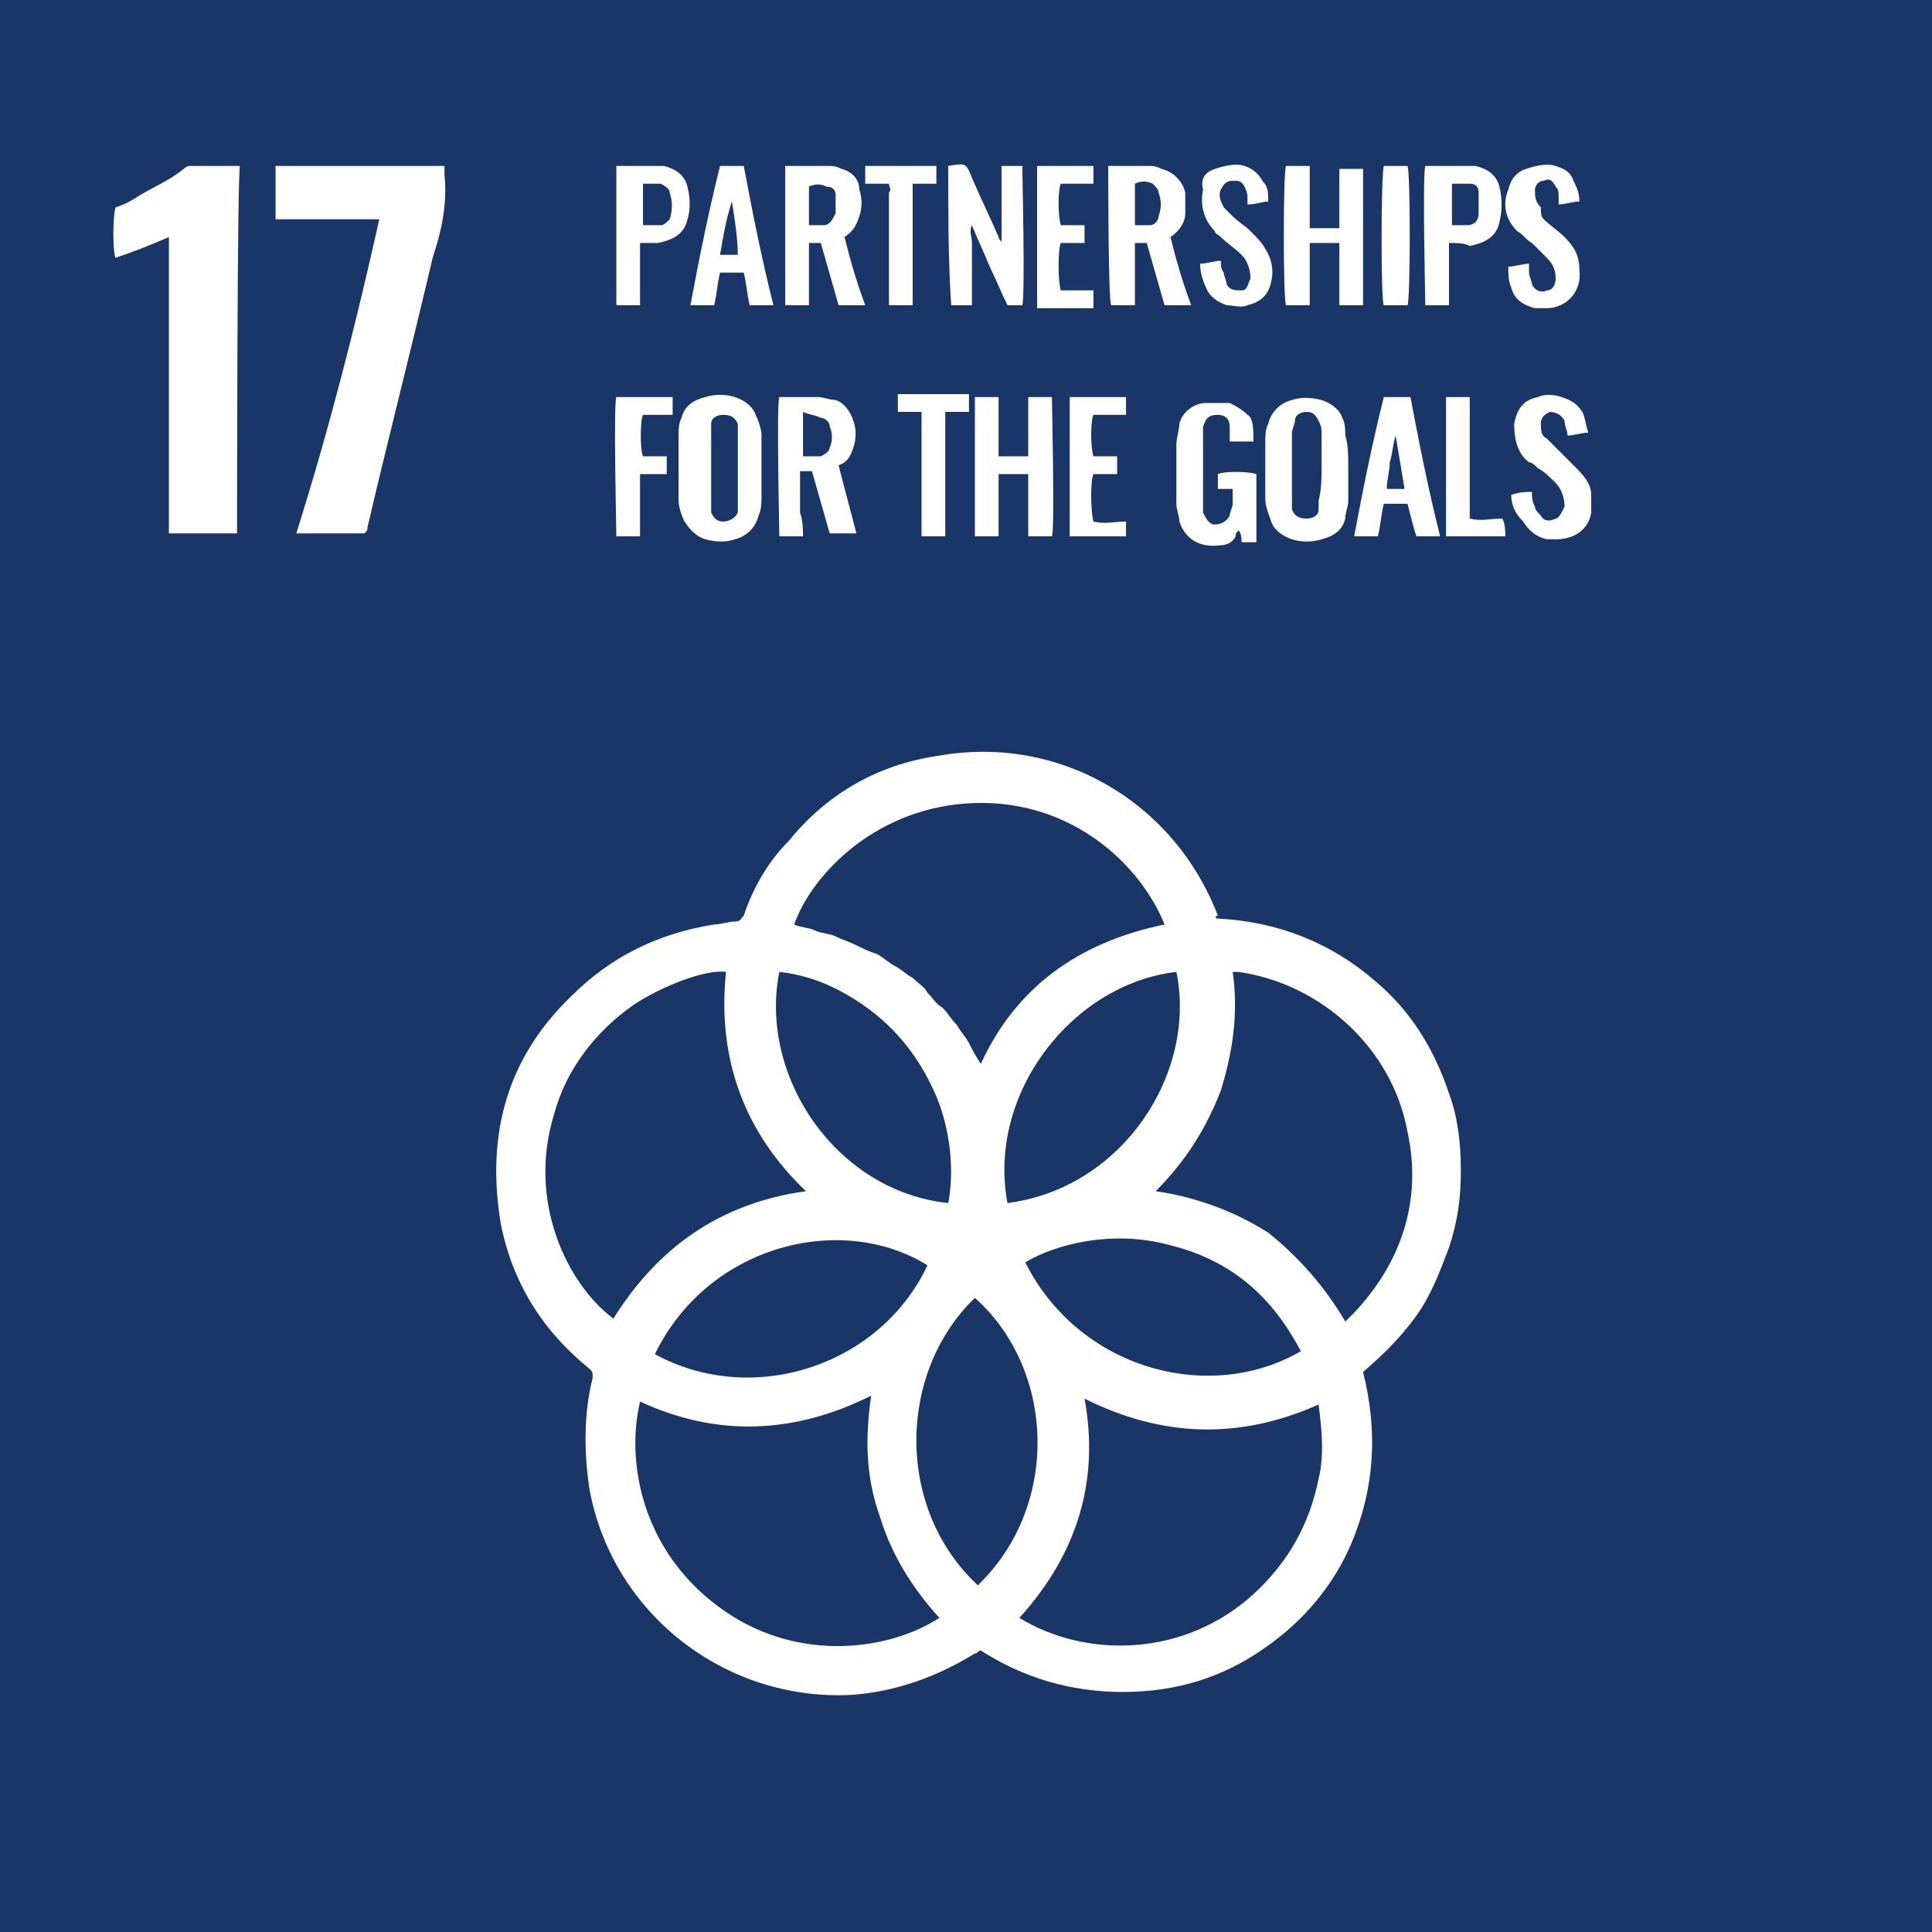
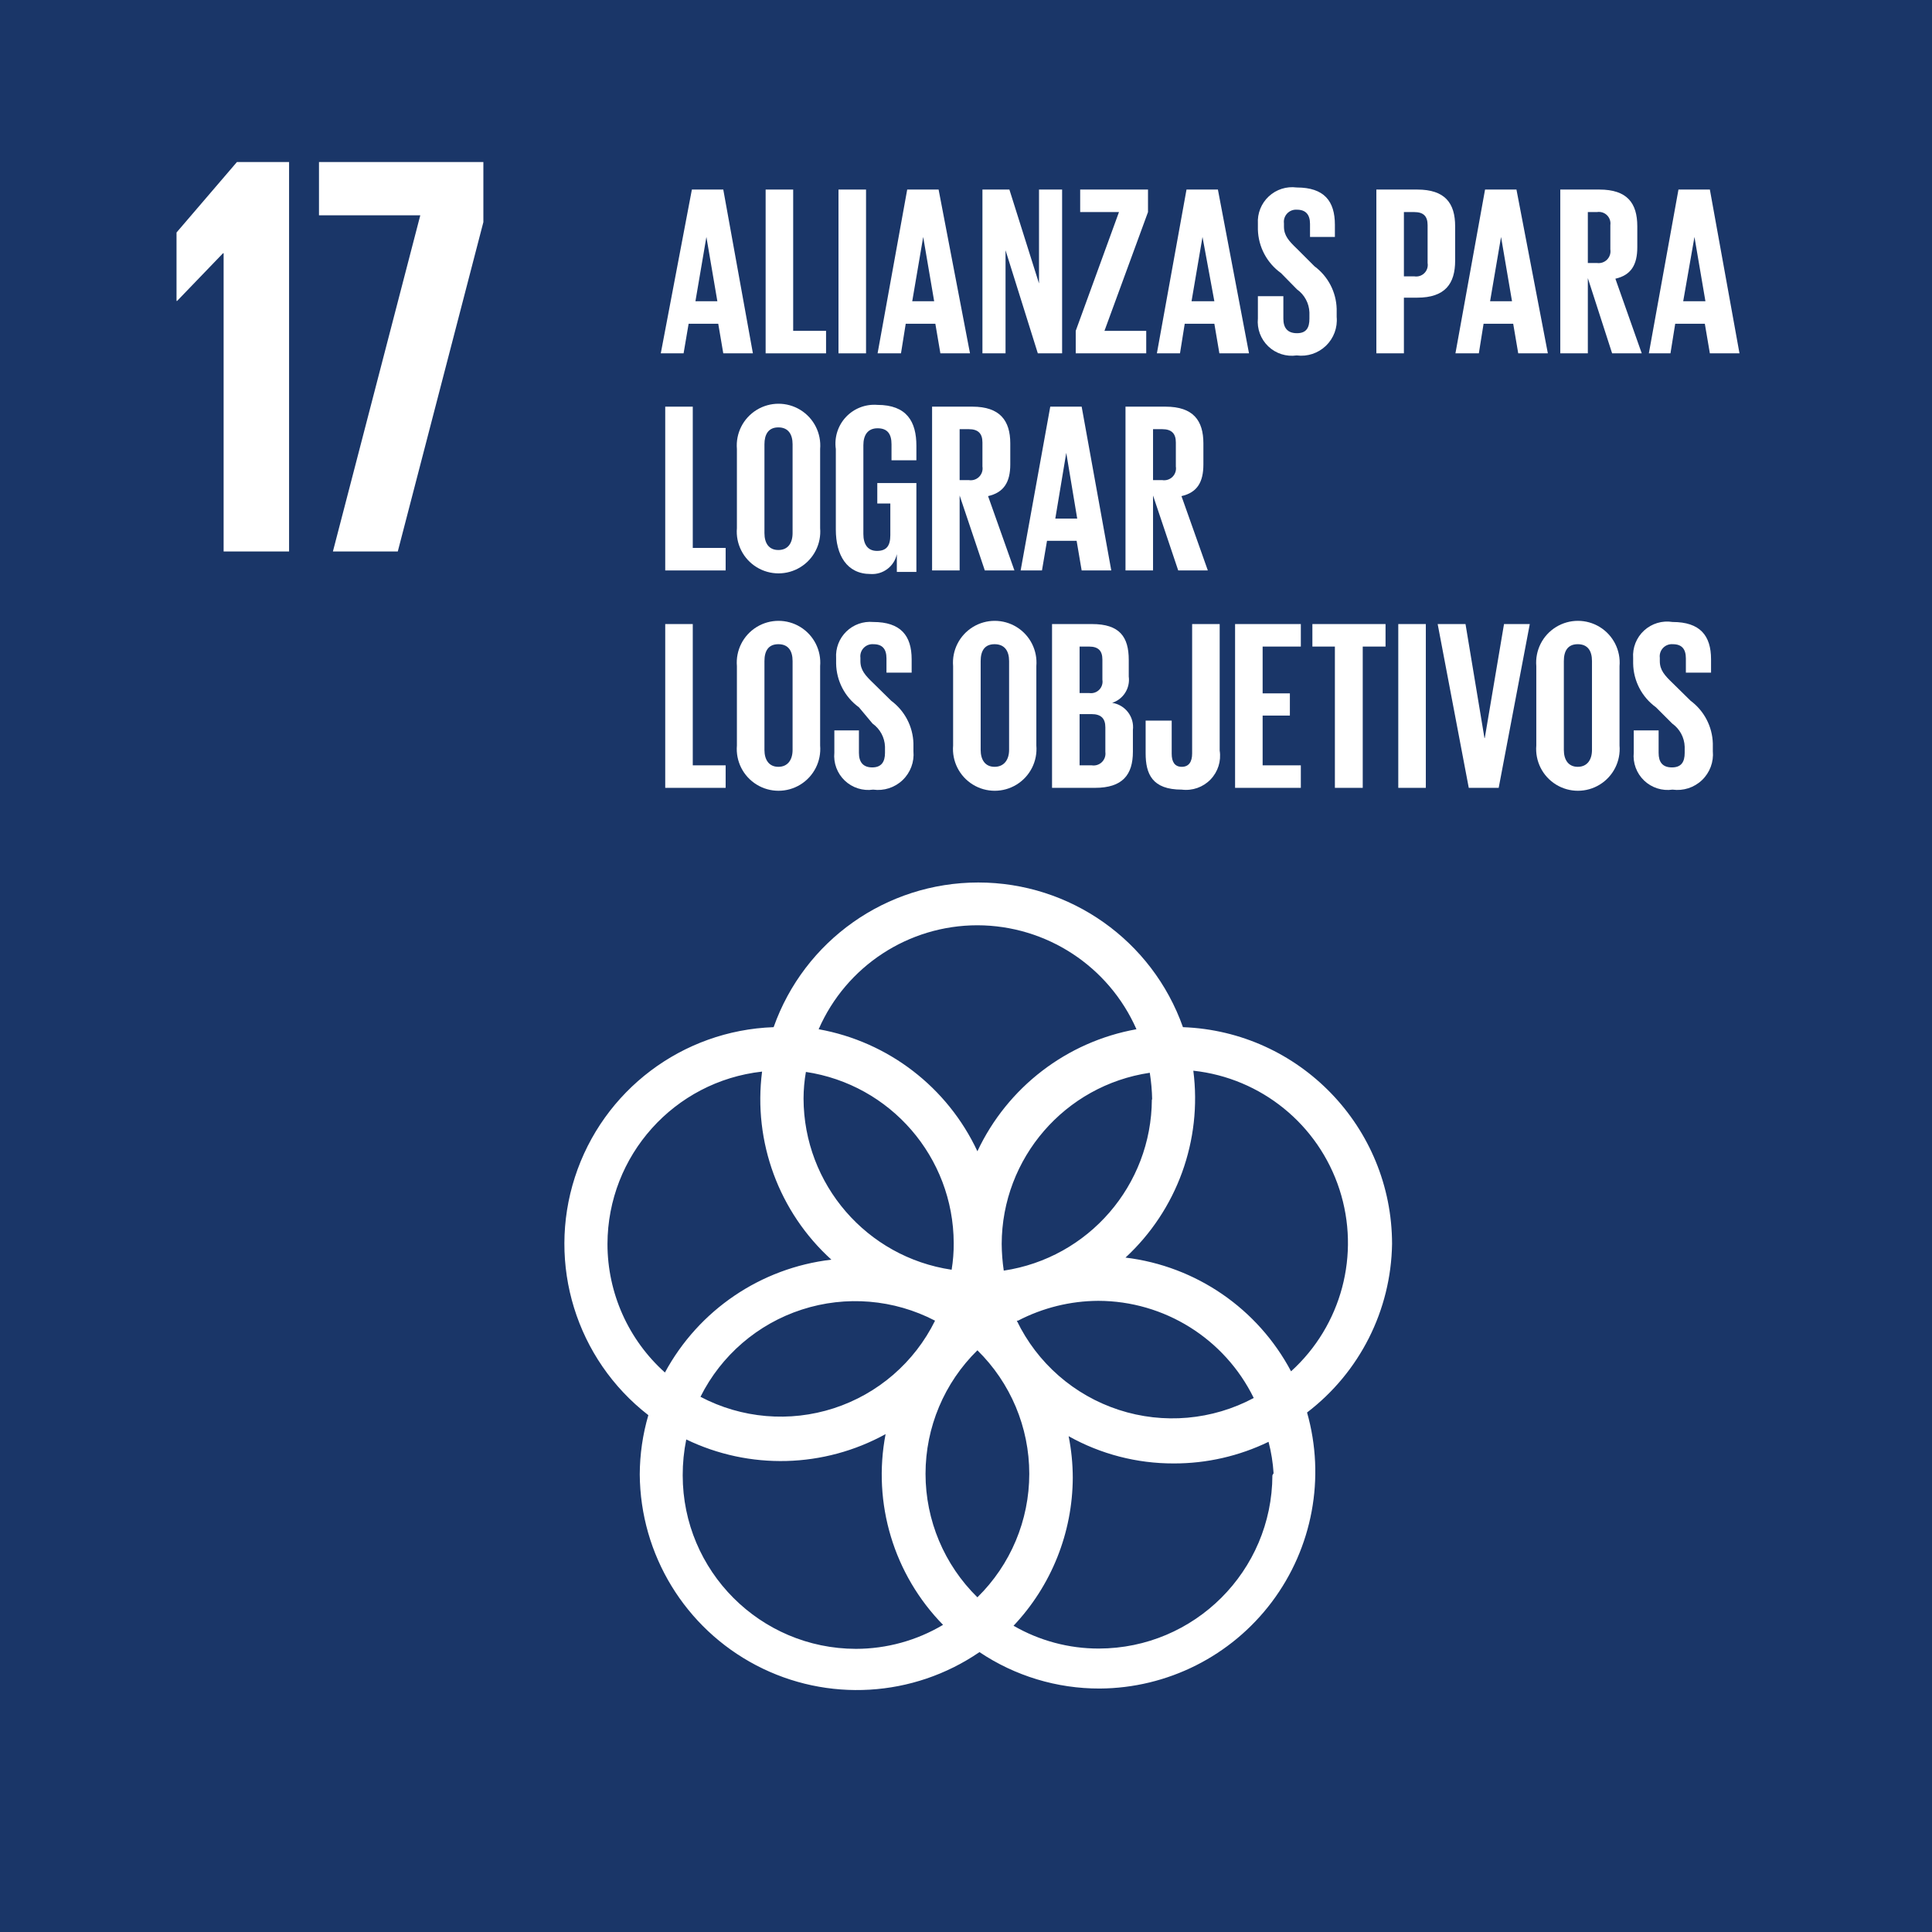
- <svg xmlns="http://www.w3.org/2000/svg" version="1.1" id="Capa_1" x="0px" y="0px" viewBox="0 0 65.2 65.2" style="enable-background:new 0 0 65.2 65.2;" xml:space="preserve">
-   <style type="text/css">
- 	.st0{fill:#1A3668;}
- 	.st1{fill:#FFFFFF;}
- </style>
-   <rect class="st0" width="65.2" height="65.2" />
-   <g>
-     <path class="st1" d="M41.1,31c2,0.1,3.8,0.8,5.3,2.1c1.2,1,2,2.3,2.5,3.8c0.3,0.8,0.4,1.7,0.4,2.6c0,0.9-0.1,1.7-0.4,2.6   c-0.3,0.8-0.6,1.6-1.1,2.3c-0.5,0.7-1.1,1.3-1.8,1.9c0.5,2,0.4,3.9-0.4,5.8c-0.6,1.4-1.6,2.6-2.9,3.5c-1.4,1-3,1.5-4.8,1.5   c-1.8,0-3.4-0.5-4.8-1.4c-0.1,0-0.1,0.1-0.2,0.1c-1.3,0.8-2.7,1.3-4.2,1.4c-4.2,0.2-8-2.7-8.8-6.9c-0.2-1.3-0.2-2.6,0.1-3.8   c0-0.2,0-0.2-0.1-0.3c-1.6-1.3-2.6-2.9-3-4.9c-0.5-3,0.2-5.6,2.4-7.7c1.3-1.3,2.9-2.1,4.8-2.4c0.2,0,0.5-0.1,0.7-0.1   c0.2,0,0.2-0.1,0.3-0.2c0.3-0.9,0.8-1.8,1.5-2.5c1.3-1.6,3-2.6,5.1-2.9c4-0.7,7.9,1.5,9.4,5.4C41,30.9,41,31,41.1,31z M39.3,31.2   c-0.8-2-3.1-4.2-6.4-4.1c-3.3,0.1-5.5,2.4-6.1,4.1c0.2,0.1,0.5,0.1,0.7,0.2c0.2,0.1,0.5,0.1,0.7,0.2c0.2,0.1,0.5,0.2,0.7,0.3   c0.2,0.1,0.4,0.2,0.7,0.3c0.2,0.1,0.4,0.3,0.6,0.4c0.2,0.1,0.4,0.3,0.6,0.4c0.2,0.2,0.4,0.3,0.5,0.5c0.2,0.2,0.3,0.4,0.5,0.5   c0.2,0.2,0.3,0.4,0.5,0.6c0.1,0.2,0.3,0.4,0.4,0.6c0.1,0.2,0.2,0.4,0.4,0.7C34.3,33.3,36.4,31.8,39.3,31.2z M27.2,40.2   c-2.1-2-3-4.5-2.7-7.4c-0.7-0.1-2.2,0.5-3.1,1.1c-1.3,0.9-2.3,2.2-2.7,3.7c-0.9,2.9,0.4,5.7,2,6.9C22.2,42.1,24.3,40.6,27.2,40.2z    M29.4,47.1c-2.6,1.3-5.2,1.4-7.8,0.2c-0.5,2.1,0.1,5.2,2.9,7.1c2.5,1.7,5.5,1.3,7.2,0.2c-0.9-1-1.6-2.1-2-3.4   C29.2,49.8,29.2,48.5,29.4,47.1z M45.4,44.6c0.1-0.1,0.2-0.2,0.3-0.3c1.6-1.7,2.3-3.8,1.8-6.1c-0.5-2.8-2.9-5-5.7-5.4   c-0.1,0-0.1,0-0.2,0c0.2,1.4,0,2.7-0.4,4c-0.5,1.3-1.2,2.4-2.2,3.4c1.4,0.2,2.7,0.7,3.8,1.4C43.8,42.4,44.7,43.4,45.4,44.6z    M34.4,54.6c2.3,1.4,5.6,1.3,7.9-0.8c1.2-1.1,1.9-2.4,2.2-3.9c0.2-0.8,0.1-1.7,0-2.5c-2.7,1.2-5.3,1.1-7.9-0.2   C37.1,49.9,36.4,52.4,34.4,54.6z M43.9,45.6c-1-1.9-2.4-3.1-4.5-3.6c-1.9-0.5-3.8,0-4.8,0.6C36.4,46.2,40.8,47.4,43.9,45.6z    M33,53.5c2.8-2.7,2.6-7.3-0.1-9.7C30.3,46.3,30.2,50.9,33,53.5z M22.1,45.7c3.3,1.8,7.6,0.4,9.2-3C28.4,40.9,23.9,42,22.1,45.7z    M32,40.6c0.2-1,0.1-2.4-0.4-3.6c-0.6-1.4-1.5-2.5-2.8-3.3c-0.8-0.5-1.6-0.8-2.5-0.9C25.6,36.3,28.2,40.2,32,40.6z M34,40.6   c3.9-0.5,6.4-4.4,5.7-7.8C36.2,33.2,33.3,36.9,34,40.6z" />
-     <path class="st1" d="M12.8,7.4c-0.2,0-0.5,0-0.7,0c-0.2,0-0.4,0-0.7,0c-0.2,0-0.4,0-0.7,0c-0.2,0-0.4,0-0.7,0c-0.2,0-0.4,0-0.7,0   c0-0.6,0-1.2,0-1.8c1.9,0,3.8,0,5.7,0c0,0.1,0,0.1,0,0.2c0,0,0,0.1,0,0.1c0.1,1-0.1,1.9-0.4,2.8c-0.7,3-1.5,6.1-2.2,9.1   c0,0.1,0,0.1-0.1,0.2c-0.8,0-1.5,0-2.3,0C11.1,14.5,12,11,12.8,7.4z" />
-     <path class="st1" d="M3.9,7c0.3-0.1,0.5-0.2,0.8-0.4c0.5-0.3,1-0.5,1.5-0.9c0,0,0.1-0.1,0.2-0.1c0.6,0,1.1,0,1.7,0c0,0,0,0,0,0   C8,5.8,8,17.8,8,18c-0.8,0-1.5,0-2.3,0c0-1.7,0-3.3,0-5c0-1.6,0-3.3,0-5C5,8.3,4.5,8.5,3.9,8.7C3.8,8.5,3.8,7.3,3.9,7z" />
-     <path class="st1" d="M37.4,5.6c0,0,0.1,0,0.1,0c0.4,0,0.9,0,1.3,0c0.1,0,0.2,0,0.4,0.1c0.4,0.1,0.7,0.4,0.8,0.8c0,0.2,0,0.5,0,0.7   c0,0.3-0.2,0.6-0.5,0.8c0.2,0.8,0.4,1.5,0.7,2.3c-0.3,0-0.6,0-0.9,0c-0.2-0.7-0.4-1.4-0.6-2.1c-0.1,0-0.3,0-0.4,0   c0,0.7,0,1.4,0,2.1c-0.3,0-0.6,0-0.8,0C37.4,10.2,37.4,5.9,37.4,5.6z M38.3,7.6c0.2,0,0.4,0,0.5,0c0.2,0,0.3-0.2,0.3-0.3   c0.1-0.3,0.1-0.5,0-0.8c0-0.1-0.1-0.2-0.2-0.3c-0.2-0.1-0.4-0.1-0.6,0C38.3,6.7,38.3,7.1,38.3,7.6z" />
-     <path class="st1" d="M27.1,18.1c-0.3,0-0.6,0-0.8,0c0-0.2-0.1-4.5,0-4.7c0,0,0.1,0,0.1,0c0.4,0,0.8,0,1.2,0c0.2,0,0.4,0.1,0.6,0.1   c0.3,0.1,0.5,0.4,0.6,0.7c0.1,0.3,0.1,0.6,0,0.9c-0.1,0.3-0.2,0.5-0.5,0.6c0.2,0.8,0.4,1.5,0.6,2.3c-0.3,0-0.6,0-0.9,0   c-0.2-0.7-0.4-1.4-0.6-2.1c-0.1,0-0.2,0-0.4,0c0,0.2,0,0.5,0,0.7c0,0.2,0,0.5,0,0.7C27.1,17.6,27.1,17.9,27.1,18.1z M27.1,13.9   c0,0.5,0,1,0,1.5c0.2,0,0.4,0,0.6,0c0.2-0.1,0.3-0.2,0.3-0.3c0.1-0.2,0.1-0.5,0-0.7c0-0.2-0.2-0.3-0.3-0.3   C27.5,14,27.3,14,27.1,13.9z" />
-     <path class="st1" d="M32.9,13.4c0.3,0,0.5,0,0.8,0c0,0.2,0,0.4,0,0.6c0,0.2,0,0.4,0,0.7c0,0.2,0,0.4,0,0.7c0.3,0,0.6,0,1,0   c0-0.7,0-1.3,0-2c0.3,0,0.6,0,0.8,0c0,0.2,0.1,4.5,0,4.7c-0.3,0-0.5,0-0.8,0c0-0.7,0-1.4,0-2.1c-0.3,0-0.6,0-1,0c0,0.7,0,1.4,0,2.1   c-0.3,0-0.6,0-0.8,0C32.9,16.5,32.9,15,32.9,13.4z" />
-     <path class="st1" d="M25.7,15.7c0,0.3,0,0.6,0,1c0,0.2,0,0.5-0.1,0.7c-0.1,0.4-0.4,0.7-0.8,0.8c-0.3,0.1-0.6,0.1-1,0   c-0.3-0.1-0.5-0.3-0.7-0.6c-0.1-0.2-0.2-0.5-0.2-0.7c0-0.7,0-1.4,0-2.2c0-0.2,0-0.4,0.1-0.6c0.1-0.4,0.4-0.6,0.8-0.7   c0.3-0.1,0.7-0.1,1,0c0.3,0.1,0.6,0.3,0.7,0.6c0.1,0.2,0.2,0.5,0.2,0.7C25.7,15.1,25.7,15.4,25.7,15.7   C25.7,15.7,25.7,15.7,25.7,15.7z M24.9,15.8c0-0.4,0-0.7,0-1.1c0-0.1,0-0.3,0-0.4c-0.1-0.2-0.2-0.3-0.5-0.3c-0.2,0-0.4,0.1-0.4,0.3   c0,0.1,0,0.2,0,0.4c0,0.7,0,1.5,0,2.2c0,0.1,0,0.2,0,0.4c0.1,0.2,0.2,0.3,0.4,0.3c0.2,0,0.4-0.1,0.5-0.3c0-0.1,0-0.3,0-0.4   C24.9,16.5,24.9,16.1,24.9,15.8z" />
-     <path class="st1" d="M45.5,15.8c0,0.4,0,0.8,0,1.1c0,0.2-0.1,0.4-0.1,0.6c-0.1,0.4-0.4,0.6-0.8,0.7c-0.3,0.1-0.7,0.1-1,0   c-0.3-0.1-0.6-0.3-0.7-0.6c-0.1-0.3-0.2-0.5-0.2-0.8c0-0.6,0-1.3,0-1.9c0-0.2,0-0.4,0.1-0.6c0.1-0.4,0.4-0.7,0.8-0.8   c0.3-0.1,0.6-0.1,1,0c0.3,0.1,0.6,0.3,0.7,0.6c0.1,0.2,0.1,0.4,0.1,0.6C45.5,15,45.5,15.4,45.5,15.8C45.5,15.8,45.5,15.8,45.5,15.8   z M44.6,15.8c0-0.4,0-0.8,0-1.2c0-0.1,0-0.2-0.1-0.4c-0.1-0.2-0.2-0.3-0.4-0.3c-0.2,0-0.4,0.1-0.4,0.3c0,0.1-0.1,0.3-0.1,0.4   c0,0.7,0,1.4,0,2.2c0,0.1,0,0.3,0,0.4c0.1,0.2,0.2,0.3,0.5,0.3c0.2,0,0.4-0.1,0.4-0.3c0-0.1,0-0.2,0-0.3   C44.6,16.5,44.6,16.1,44.6,15.8z" />
-     <path class="st1" d="M26.5,5.6c0.1,0,0.1,0,0.1,0c0.4,0,0.9,0,1.3,0c0.2,0,0.3,0,0.5,0.1c0.4,0.1,0.6,0.4,0.6,0.7   c0.1,0.3,0.1,0.6,0,0.9c-0.1,0.3-0.2,0.5-0.5,0.7c0.2,0.8,0.4,1.5,0.7,2.3c-0.3,0-0.6,0-0.9,0c-0.2-0.7-0.4-1.4-0.6-2.1   c-0.1,0-0.2,0-0.4,0c0,0.1,0,0.2,0,0.2c0,0.5,0,1.1,0,1.6c0,0.1,0,0.2,0,0.3c-0.3,0-0.5,0-0.8,0C26.5,8.8,26.5,7.2,26.5,5.6z    M27.3,7.6c0.2,0,0.3,0,0.5,0c0.2,0,0.3-0.2,0.4-0.4c0-0.2,0-0.4,0-0.6c0-0.2-0.1-0.3-0.3-0.3c-0.2-0.1-0.4-0.1-0.6,0   C27.3,6.7,27.3,7.1,27.3,7.6z" />
-     <path class="st1" d="M32,5.6C32,5.6,32,5.6,32,5.6c0.6-0.1,0.6-0.1,0.8,0.4c0.3,0.7,0.6,1.3,0.9,2c0,0.1,0.1,0.1,0.1,0.2   c0-0.3,0-0.6,0-0.8c0-0.3,0-0.6,0-0.9c0-0.3,0-0.6,0-0.9c0.2,0,0.4,0,0.7,0c0,0.2,0.1,4.4,0,4.7c-0.2,0-0.3,0-0.5,0   c-0.2-0.4-0.4-0.9-0.6-1.3c-0.2-0.5-0.4-0.9-0.6-1.4c-0.1,0.2,0,0.4,0,0.6c0,0.2,0,0.5,0,0.7c0,0.2,0,0.4,0,0.7c0,0.2,0,0.4,0,0.7   c-0.2,0-0.5,0-0.7,0C32,8.8,32,7.2,32,5.6z" />
-     <path class="st1" d="M46,10.3c-0.3,0-0.5,0-0.8,0c0-0.7,0-1.4,0-2.1c-0.3,0-0.6,0-1,0c0,0.7,0,1.4,0,2.1c-0.3,0-0.5,0-0.8,0   c-0.1-0.2-0.1-4.5,0-4.7c0.1,0,0.2,0,0.4,0c0.1,0,0.3,0,0.4,0c0,0.2,0,0.4,0,0.7c0,0.2,0,0.4,0,0.7c0,0.2,0,0.4,0,0.7   c0.3,0,0.7,0,1,0c0-0.6,0-1.3,0-2c0.3,0,0.5,0,0.8,0C46,5.8,46,10.1,46,10.3z" />
-     <path class="st1" d="M42.3,14.9c-0.3,0-0.5,0-0.8,0c0-0.1,0-0.2,0-0.3c0-0.1,0-0.1,0-0.2c0-0.3-0.2-0.4-0.4-0.4   c-0.3,0-0.4,0.1-0.5,0.4c0,0.1,0,0.2,0,0.3c0,0.7,0,1.5,0,2.2c0,0.1,0,0.3,0,0.4c0.1,0.2,0.2,0.4,0.4,0.4c0.2,0,0.4-0.1,0.5-0.3   c0-0.1,0.1-0.3,0.1-0.4c0-0.2,0-0.3,0-0.5c-0.2,0-0.3,0-0.5,0c0-0.2,0-0.3,0-0.5c0.2-0.1,1-0.1,1.3,0c0,0.8,0,1.6,0,2.3   c-0.2,0-0.3,0-0.5,0c0-0.1,0-0.3-0.1-0.4c-0.1,0.1-0.1,0.1-0.1,0.2c-0.1,0.2-0.3,0.3-0.5,0.3c-0.7,0.1-1.2-0.2-1.4-0.8   c0-0.2-0.1-0.4-0.1-0.6c0-0.7,0-1.3,0-2c0-0.2,0.1-0.5,0.1-0.7c0.1-0.4,0.5-0.7,0.9-0.7c0.3,0,0.6,0,0.8,0c0.2,0.1,0.4,0.2,0.6,0.4   C42.3,14.1,42.3,14.5,42.3,14.9z" />
-     <path class="st1" d="M25.1,5.6c0.3,1.6,0.6,3.1,1,4.7c-0.3,0-0.5,0-0.8,0c-0.1-0.4-0.1-0.7-0.2-1.1c-0.3,0-0.5,0-0.8,0   c-0.1,0.4-0.1,0.7-0.2,1.1c-0.3,0-0.5,0-0.8,0c0.3-1.6,0.6-3.1,1-4.7C24.5,5.6,24.8,5.6,25.1,5.6z M24.7,6.8   C24.7,6.8,24.7,6.8,24.7,6.8c-0.2,0.6-0.3,1.2-0.4,1.8c0.2,0,0.4,0,0.6,0C24.9,8.1,24.8,7.4,24.7,6.8z" />
-     <path class="st1" d="M47.5,17c-0.3,0-0.6,0-0.8,0c-0.1,0.4-0.1,0.7-0.2,1.1c-0.3,0-0.5,0-0.8,0c0.3-1.6,0.6-3.1,1-4.7   c0.3,0,0.6,0,0.9,0c0.3,1.6,0.6,3.1,1,4.7c-0.3,0-0.5,0-0.8,0C47.7,17.8,47.6,17.4,47.5,17z M47.4,16.5c-0.1-0.6-0.2-1.2-0.3-1.8   c0,0,0,0,0,0c-0.1,0.3-0.1,0.6-0.2,0.9c0,0.3-0.1,0.6-0.1,0.9C47,16.5,47.2,16.5,47.4,16.5z" />
-     <path class="st1" d="M20.8,5.6c0.1,0,0.2,0,0.2,0c0.4,0,0.7,0,1.1,0c0.1,0,0.2,0,0.3,0c0.4,0.1,0.7,0.3,0.8,0.7   c0.1,0.4,0.1,0.8,0,1.1c-0.1,0.5-0.5,0.7-1,0.8c-0.1,0-0.3,0-0.4,0c-0.1,0-0.1,0-0.2,0c0,0.7,0,1.4,0,2.1c-0.3,0-0.6,0-0.8,0   c0-0.5,0-1,0-1.5c0-0.5,0-1.1,0-1.6C20.8,6.7,20.8,6.2,20.8,5.6z M21.7,7.6c0.2,0,0.4,0,0.6,0c0.1,0,0.2-0.1,0.3-0.2   c0.1-0.3,0.1-0.6,0-0.9c0-0.1-0.1-0.2-0.3-0.3c-0.2,0-0.4,0-0.6,0C21.7,6.7,21.7,7.1,21.7,7.6z" />
-     <path class="st1" d="M42.8,6.8c-0.2,0-0.4,0.1-0.7,0.1c0-0.1,0-0.1,0-0.2c0-0.1,0-0.2-0.1-0.4c-0.1-0.2-0.2-0.2-0.4-0.2   c-0.2,0-0.3,0.1-0.4,0.3c-0.1,0.2,0,0.4,0.1,0.6c0.1,0.1,0.2,0.2,0.3,0.3c0.2,0.2,0.4,0.3,0.6,0.5c0.2,0.2,0.4,0.4,0.5,0.6   c0.2,0.3,0.3,0.7,0.2,1.1c-0.1,0.5-0.4,0.7-0.8,0.8c-0.2,0.1-0.5,0-0.7,0c-0.3-0.1-0.6-0.3-0.7-0.6c-0.1-0.2-0.2-0.5-0.2-0.8   c0.2,0,0.5-0.1,0.7-0.1c0,0.1,0,0.3,0.1,0.4c0,0.1,0.1,0.3,0.1,0.4c0.1,0.2,0.3,0.2,0.5,0.2c0.2,0,0.2-0.2,0.3-0.4   c0-0.3-0.1-0.6-0.3-0.8c-0.2-0.2-0.5-0.4-0.7-0.6c-0.1-0.1-0.2-0.1-0.2-0.2c-0.4-0.4-0.5-0.9-0.4-1.4C40.5,6,40.7,5.8,41,5.7   c0.3-0.1,0.7-0.2,1-0.1c0.3,0.1,0.5,0.3,0.6,0.5C42.8,6.3,42.8,6.5,42.8,6.8z" />
-     <path class="st1" d="M50.9,9c0.2,0,0.5-0.1,0.7-0.1c0,0.1,0,0.2,0,0.3c0,0.1,0.1,0.3,0.1,0.4c0.1,0.2,0.3,0.3,0.5,0.2   c0.2,0,0.3-0.2,0.3-0.4c0-0.3-0.1-0.5-0.3-0.7c-0.2-0.2-0.3-0.3-0.5-0.5c-0.2-0.1-0.3-0.3-0.5-0.4c-0.4-0.4-0.5-0.9-0.3-1.4   C51,6,51.2,5.8,51.5,5.7c0.3-0.1,0.7-0.2,1-0.1c0.3,0.1,0.5,0.2,0.6,0.5c0.1,0.2,0.2,0.4,0.2,0.7c-0.2,0-0.5,0.1-0.7,0.1   c0-0.1,0-0.2,0-0.3c0-0.1,0-0.2-0.1-0.3c-0.1-0.2-0.2-0.3-0.4-0.2c-0.2,0-0.3,0.2-0.3,0.3c0,0.2,0,0.4,0.2,0.6   C52,7.2,52,7.3,52.1,7.4c0.2,0.2,0.5,0.4,0.7,0.6c0.3,0.3,0.5,0.6,0.5,1.1c0.1,0.8-0.5,1.3-1.1,1.3c-0.1,0-0.3,0-0.4,0   c-0.4-0.1-0.7-0.3-0.8-0.7C50.9,9.5,50.9,9.2,50.9,9z" />
-     <path class="st1" d="M51,16.7c0.3-0.1,0.5-0.1,0.7-0.1c0,0.2,0,0.3,0.1,0.5c0,0.1,0.1,0.2,0.2,0.3c0.1,0.2,0.3,0.2,0.5,0.1   c0.1,0,0.2-0.2,0.3-0.4c0-0.3-0.1-0.6-0.3-0.8c-0.2-0.2-0.4-0.4-0.6-0.5c-0.1-0.1-0.2-0.2-0.3-0.2c-0.4-0.3-0.5-0.8-0.5-1.3   c0.1-0.5,0.3-0.8,0.8-0.9c0.2-0.1,0.5-0.1,0.8,0c0.3,0.1,0.5,0.2,0.7,0.5c0.1,0.2,0.1,0.4,0.2,0.7c-0.2,0-0.5,0.1-0.7,0.1   c0-0.2-0.1-0.3-0.1-0.5c-0.1-0.2-0.3-0.3-0.5-0.3c-0.2,0.1-0.3,0.2-0.3,0.4c0,0.2,0,0.4,0.2,0.5c0.1,0.1,0.2,0.2,0.3,0.3   c0.2,0.2,0.4,0.4,0.6,0.6c0.3,0.3,0.6,0.6,0.6,1c0,0.2,0,0.4,0,0.6c-0.1,0.6-0.6,0.9-1.2,0.9c-0.1,0-0.2,0-0.3,0   c-0.4-0.1-0.6-0.3-0.8-0.6C51.1,17.3,51,17,51,16.7z" />
-     <path class="st1" d="M48.9,8.2c0,0.7,0,1.4,0,2.1c-0.3,0-0.6,0-0.8,0c0-0.2-0.1-4.4,0-4.7c0.1,0,0.1,0,0.2,0c0.4,0,0.8,0,1.2,0   c0.1,0,0.2,0,0.3,0c0.4,0.1,0.7,0.3,0.8,0.7c0.1,0.4,0.1,0.8,0,1.2c-0.1,0.5-0.5,0.7-1,0.8C49.4,8.2,49.2,8.2,48.9,8.2z M49,6.2   c0,0.5,0,0.9,0,1.4c0.2,0,0.4,0,0.5,0c0.2,0,0.4-0.1,0.4-0.4c0-0.2,0-0.5,0-0.7c0-0.2-0.1-0.3-0.3-0.3C49.3,6.2,49.2,6.2,49,6.2z" />
-     <path class="st1" d="M36.1,13.4c0.7,0,1.3,0,1.9,0c0,0.2,0,0.4,0,0.6c-0.4,0-0.7,0-1.1,0c-0.1,0.2-0.1,1.1,0,1.4c0.3,0,0.6,0,0.8,0   c0,0.2,0,0.4,0,0.6c-0.3,0-0.6,0-0.8,0c-0.1,0.2-0.1,1.2,0,1.6c0.4,0.1,0.7,0,1.1,0c0,0.2,0,0.4,0,0.5c-0.6,0-1.3,0-1.9,0   C36.1,18,36.1,13.7,36.1,13.4z" />
-     <path class="st1" d="M35,5.6c0.6,0,1.3,0,1.9,0c0,0.2,0,0.4,0,0.6c-0.4,0-0.7,0-1.1,0c-0.1,0.2-0.1,1.1,0,1.4c0.3,0,0.6,0,0.8,0   c0,0.2,0,0.4,0,0.6c-0.3,0-0.6,0-0.8,0c-0.1,0.2-0.1,1.3,0,1.6c0.2,0,0.4,0,0.6,0c0.2,0,0.4,0,0.5,0c0,0.2,0,0.4,0,0.6   c-0.7,0-1.3,0-1.9,0C35,10.2,35,5.9,35,5.6z" />
-     <path class="st1" d="M22.5,15.4c0,0.2,0,0.4,0,0.6c-0.3,0-0.6,0-0.9,0c0,0.7,0,1.4,0,2.1c-0.3,0-0.6,0-0.8,0c0-0.2-0.1-4.5,0-4.7   c0.6,0,1.2,0,1.9,0c0,0.2,0,0.4,0,0.6c-0.3,0-0.7,0-1,0c-0.1,0.2-0.1,1.2,0,1.4C22,15.4,22.3,15.4,22.5,15.4z" />
-     <path class="st1" d="M31.9,18.1c-0.3,0-0.5,0-0.8,0c0-0.1,0-0.2,0-0.3c0-1.2,0-2.4,0-3.6c0-0.1,0-0.2,0-0.3c-0.3,0-0.5,0-0.8,0   c0-0.2,0-0.4,0-0.6c0.8,0,1.6,0,2.4,0c0,0.2,0,0.4,0,0.6c-0.2,0-0.5,0-0.8,0c0,0.5,0,0.9,0,1.4c0,0.4,0,0.9,0,1.3   C31.9,17.2,31.9,17.6,31.9,18.1z" />
-     <path class="st1" d="M30,6.2c-0.3,0-0.5,0-0.8,0c0-0.2,0-0.4,0-0.6c0.8,0,1.6,0,2.4,0c0,0.2,0,0.4,0,0.6c-0.2,0-0.5,0-0.8,0   c0,1.4,0,2.7,0,4.1c-0.3,0-0.5,0-0.8,0c0-0.1,0-0.2,0-0.3c0-1.2,0-2.4,0-3.5C30.1,6.4,30,6.3,30,6.2z" />
-     <path class="st1" d="M50.8,18.1c-0.7,0-1.3,0-2,0c0-1.6,0-3.1,0-4.7c0.3,0,0.5,0,0.8,0c0,1.4,0,2.7,0,4.1c0.4,0.1,0.7,0,1.1,0   C50.8,17.7,50.8,17.9,50.8,18.1z" />
-     <path class="st1" d="M46.7,5.6c0.2,0,0.4,0,0.6,0c0.1,0,0.1,0,0.2,0c0.1,0.2,0.1,4.5,0,4.7c-0.3,0-0.5,0-0.8,0   C46.6,10.2,46.6,6,46.7,5.6z" />
-   </g>
+ <svg xmlns="http://www.w3.org/2000/svg" id="Capa_1" data-name="Capa 1" viewBox="0 0 65.23 65.23">
+   <defs>
+     <style>.cls-1{fill:#1a3668;}.cls-2{fill:#fff;}</style>
+   </defs>
+   <rect class="cls-1" width="65.23" height="65.23" />
+   <path class="cls-2" d="M47,42a7.33,7.33,0,0,0-7.06-7.32,7.33,7.33,0,0,0-13.82,0,7.32,7.32,0,0,0-4.23,13.1,7.22,7.22,0,0,0-.29,2,7.33,7.33,0,0,0,11.47,6,7.25,7.25,0,0,0,4.06,1.23,7.32,7.32,0,0,0,7-9.32A7.3,7.3,0,0,0,47,42m-8.11-4.88a5.87,5.87,0,0,1-5,5.78,6.56,6.56,0,0,1-.07-.9,5.86,5.86,0,0,1,5-5.78,6.55,6.55,0,0,1,.08.9M33,53.93A5.84,5.84,0,0,1,33,45.59,5.84,5.84,0,0,1,33,53.93m-5.8-17.74a5.86,5.86,0,0,1,5,5.78,5.29,5.29,0,0,1-.07.9,5.86,5.86,0,0,1-5-5.78,5.29,5.29,0,0,1,.08-.9m4.36,8.4a5.81,5.81,0,0,1-7.92,2.57,5.84,5.84,0,0,1,7.92-2.57m2.8,0a5.94,5.94,0,0,1,2.71-.67,5.86,5.86,0,0,1,5.25,3.28,5.83,5.83,0,0,1-8-2.61M33,31.24a5.88,5.88,0,0,1,5.37,3.51A7.37,7.37,0,0,0,33,38.87a7.35,7.35,0,0,0-5.36-4.12A5.85,5.85,0,0,1,33,31.24M20.51,42a5.87,5.87,0,0,1,5.22-5.82,7.31,7.31,0,0,0,2.34,6.35,7.36,7.36,0,0,0-5.62,3.81A5.83,5.83,0,0,1,20.51,42m2.54,7.81a6.06,6.06,0,0,1,.12-1.21,7.34,7.34,0,0,0,6.73-.18,7.25,7.25,0,0,0,1.94,6.44,5.76,5.76,0,0,1-2.94.81,5.86,5.86,0,0,1-5.85-5.86m19.91,0a5.87,5.87,0,0,1-5.86,5.85,5.74,5.74,0,0,1-2.88-.77,7.32,7.32,0,0,0,2-5,7.23,7.23,0,0,0-.14-1.4,7.22,7.22,0,0,0,3.55.92,7.3,7.3,0,0,0,3.2-.73A5.59,5.59,0,0,1,43,49.74m-5-7.28a7.32,7.32,0,0,0,2.29-6.31,5.85,5.85,0,0,1,3.3,10.15A7.32,7.32,0,0,0,38,42.46" />
+   <polygon class="cls-2" points="9.76 5.47 9.76 18.62 7.55 18.62 7.55 8.55 7.53 8.55 5.98 10.16 5.96 10.16 5.96 7.85 8 5.47 9.76 5.47" />
+   <polygon class="cls-2" points="10.77 5.47 16.32 5.47 16.32 7.5 13.43 18.62 11.24 18.62 14.19 7.27 10.77 7.27 10.77 5.47" />
+   <path class="cls-2" d="M22.31,11.93,23.36,6.4h1.06l1,5.53h-1l-.17-1h-1l-.17,1Zm1.17-1.76h.74L23.85,8h0Z" />
+   <polygon class="cls-2" points="25.85 6.4 26.78 6.4 26.78 11.17 27.89 11.17 27.89 11.93 25.85 11.93 25.85 6.4" />
+   <rect class="cls-2" x="28.31" y="6.4" width="0.93" height="5.53" />
+   <path class="cls-2" d="M29.63,11.93l1-5.53h1.06l1.06,5.53h-1l-.17-1h-1l-.16,1Zm1.17-1.76h.74L31.17,8h0Z" />
+   <polygon class="cls-2" points="33.95 8.45 33.95 11.93 33.17 11.93 33.17 6.4 34.08 6.4 35.08 9.57 35.08 6.4 35.86 6.4 35.86 11.93 35.04 11.93 33.95 8.45" />
+   <polygon class="cls-2" points="37.29 11.17 38.7 11.17 38.7 11.93 36.32 11.93 36.32 11.17 37.78 7.16 36.47 7.16 36.47 6.4 38.76 6.4 38.76 7.16 37.29 11.17" />
+   <path class="cls-2" d="M39.06,11.93l1-5.53h1.06l1.05,5.53h-1l-.17-1h-1l-.16,1Zm1.17-1.76H41L40.6,8h0Z" />
+   <path class="cls-2" d="M42.47,10.74V10h.86v.76c0,.31.14.49.46.49s.42-.19.42-.49v-.21a1,1,0,0,0-.42-.78l-.54-.55a1.87,1.87,0,0,1-.78-1.47V7.55a1.16,1.16,0,0,1,1.31-1.22c.93,0,1.29.46,1.29,1.26V8h-.84V7.56c0-.32-.15-.48-.44-.48a.41.41,0,0,0-.44.46v.11c0,.31.17.49.44.75l.59.59a1.85,1.85,0,0,1,.75,1.44v.27A1.2,1.2,0,0,1,43.78,12a1.15,1.15,0,0,1-1.31-1.25" />
+   <path class="cls-2" d="M46.47,6.4h1.38c.94,0,1.28.46,1.28,1.24V8.8c0,.78-.34,1.25-1.28,1.25H47.4v1.88h-.93Zm.93.76V9.33h.35a.39.39,0,0,0,.45-.45V7.6c0-.3-.14-.44-.45-.44Z" />
+   <path class="cls-2" d="M49.14,11.93l1-5.53h1.06l1.06,5.53h-1l-.17-1h-1l-.16,1Zm1.17-1.76h.74L50.68,8h0Z" />
+   <path class="cls-2" d="M53.61,9.39v2.54h-.93V6.4H54c.94,0,1.28.46,1.28,1.24v.71c0,.59-.21.94-.74,1.06l.89,2.52h-1Zm0-2.23V8.88h.31a.4.4,0,0,0,.45-.46V7.6a.39.39,0,0,0-.45-.44Z" />
+   <path class="cls-2" d="M55.67,11.93l1-5.53h1.06l1,5.53h-1l-.17-1h-1l-.16,1Zm1.16-1.76h.75L57.21,8h0Z" />
+   <polygon class="cls-2" points="22.46 13.73 23.39 13.73 23.39 18.5 24.5 18.5 24.5 19.26 22.46 19.26 22.46 13.73" />
+   <path class="cls-2" d="M24.88,17.83V15.16a1.41,1.41,0,1,1,2.81,0v2.67a1.41,1.41,0,1,1-2.81,0m1.88.15V15c0-.33-.14-.57-.48-.57s-.47.24-.47.57v3c0,.34.15.57.47.57s.48-.23.48-.57" />
+   <path class="cls-2" d="M29.62,16.31h1.32v3h-.66v-.6a.85.85,0,0,1-.89.67c-.8,0-1.17-.64-1.17-1.5V15.16a1.31,1.31,0,0,1,1.4-1.49c1,0,1.32.57,1.32,1.38v.49H30.1V15c0-.34-.13-.54-.47-.54s-.48.24-.48.57v3c0,.34.14.57.46.57s.45-.17.45-.53V17h-.44Z" />
+   <path class="cls-2" d="M32.4,16.73v2.53h-.93V13.73h1.36c.93,0,1.28.47,1.28,1.24v.71c0,.6-.22.95-.75,1.07l.89,2.51h-1Zm0-2.24v1.72h.31a.4.4,0,0,0,.46-.46v-.81c0-.3-.14-.45-.46-.45Z" />
+   <path class="cls-2" d="M34.46,19.26l1-5.53h1.06l1,5.53h-1l-.17-1h-1l-.17,1Zm1.17-1.75h.74L36,15.29h0Z" />
+   <path class="cls-2" d="M38.93,16.73v2.53H38V13.73h1.35c.94,0,1.28.47,1.28,1.24v.71c0,.6-.21.95-.74,1.07l.89,2.51h-1Zm0-2.24v1.72h.31a.4.4,0,0,0,.46-.46v-.81c0-.3-.14-.45-.46-.45Z" />
+   <polygon class="cls-2" points="22.46 21.07 23.39 21.07 23.39 25.84 24.5 25.84 24.5 26.6 22.46 26.6 22.46 21.07" />
+   <path class="cls-2" d="M24.88,25.17V22.49a1.41,1.41,0,1,1,2.81,0v2.68a1.41,1.41,0,1,1-2.81,0m1.88.15v-3c0-.34-.14-.57-.48-.57s-.47.23-.47.57v3c0,.33.15.57.47.57s.48-.24.48-.57" />
+   <path class="cls-2" d="M28.17,25.41v-.75H29v.76c0,.31.14.49.45.49s.43-.19.43-.49v-.21a1,1,0,0,0-.42-.78L29,23.88a1.86,1.86,0,0,1-.77-1.48v-.18A1.15,1.15,0,0,1,29.48,21c.93,0,1.3.46,1.3,1.26v.45h-.85v-.48c0-.32-.14-.48-.44-.48a.41.41,0,0,0-.44.46v.11c0,.31.17.49.44.75l.6.59a1.86,1.86,0,0,1,.75,1.44v.26a1.2,1.2,0,0,1-1.36,1.3,1.15,1.15,0,0,1-1.31-1.25" />
+   <path class="cls-2" d="M32.18,25.17V22.49a1.41,1.41,0,1,1,2.81,0v2.68a1.41,1.41,0,1,1-2.81,0m1.89.15v-3c0-.34-.15-.57-.49-.57s-.47.23-.47.57v3c0,.33.15.57.47.57s.49-.24.49-.57" />
+   <path class="cls-2" d="M35.52,21.07h1.35c.93,0,1.24.43,1.24,1.21v.56a.82.82,0,0,1-.56.89.83.83,0,0,1,.7.92v.73c0,.78-.35,1.22-1.28,1.22H35.52Zm.93,2.33h.33a.39.39,0,0,0,.44-.45v-.68c0-.3-.14-.44-.45-.44h-.32Zm0,.71v1.73h.41a.4.4,0,0,0,.46-.45v-.83c0-.3-.14-.45-.47-.45Z" />
+   <path class="cls-2" d="M41.18,21.07v4.27a1.15,1.15,0,0,1-1.28,1.32c-1,0-1.22-.53-1.22-1.23v-1.1h.88v1.12c0,.27.1.44.34.44s.35-.17.35-.45V21.07Z" />
+   <polygon class="cls-2" points="41.7 21.07 43.92 21.07 43.92 21.83 42.63 21.83 42.63 23.41 43.55 23.41 43.55 24.16 42.63 24.16 42.63 25.84 43.92 25.84 43.92 26.6 41.7 26.6 41.7 21.07" />
+   <polygon class="cls-2" points="44.31 21.07 46.78 21.07 46.78 21.83 46.01 21.83 46.01 26.6 45.07 26.6 45.07 21.83 44.31 21.83 44.31 21.07" />
+   <rect class="cls-2" x="47.21" y="21.07" width="0.93" height="5.53" />
+   <polygon class="cls-2" points="51.65 21.07 50.6 26.6 49.59 26.6 48.54 21.07 49.48 21.07 50.12 24.92 50.13 24.92 50.78 21.07 51.65 21.07" />
+   <path class="cls-2" d="M51.87,25.17V22.49a1.41,1.41,0,1,1,2.81,0v2.68a1.41,1.41,0,1,1-2.81,0m1.88.15v-3c0-.34-.14-.57-.48-.57s-.47.23-.47.57v3c0,.33.15.57.47.57s.48-.24.48-.57" />
+   <path class="cls-2" d="M55.16,25.41v-.75H56v.76c0,.31.13.49.45.49s.43-.19.43-.49v-.21a1,1,0,0,0-.42-.78l-.55-.55a1.86,1.86,0,0,1-.77-1.48v-.18A1.15,1.15,0,0,1,56.47,21c.93,0,1.3.46,1.3,1.26v.45h-.85v-.48c0-.32-.14-.48-.44-.48a.41.41,0,0,0-.44.46v.11c0,.31.17.49.44.75l.6.59a1.86,1.86,0,0,1,.75,1.44v.26a1.2,1.2,0,0,1-1.36,1.3,1.15,1.15,0,0,1-1.31-1.25" />
</svg>
